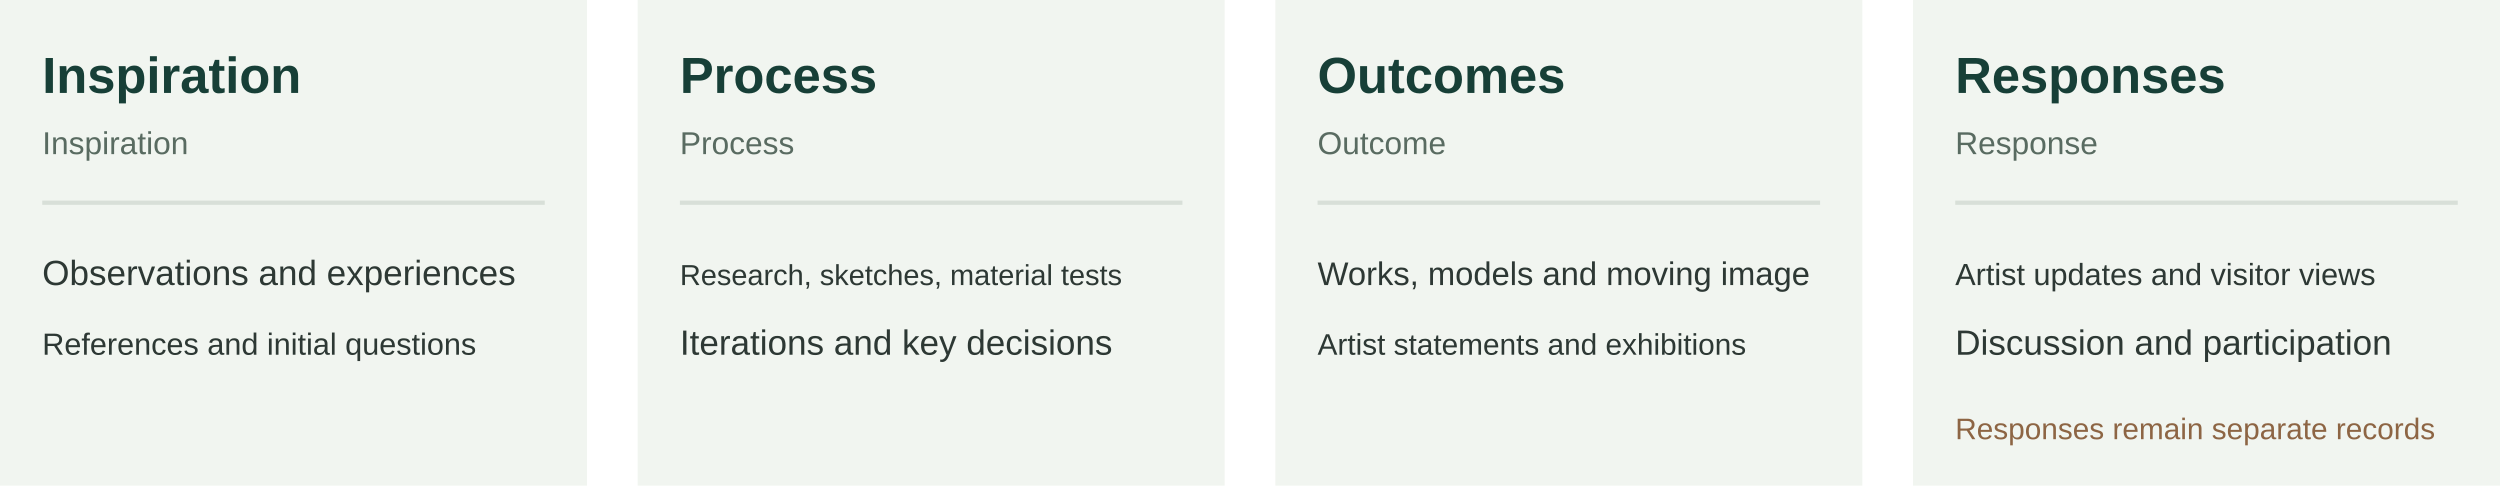
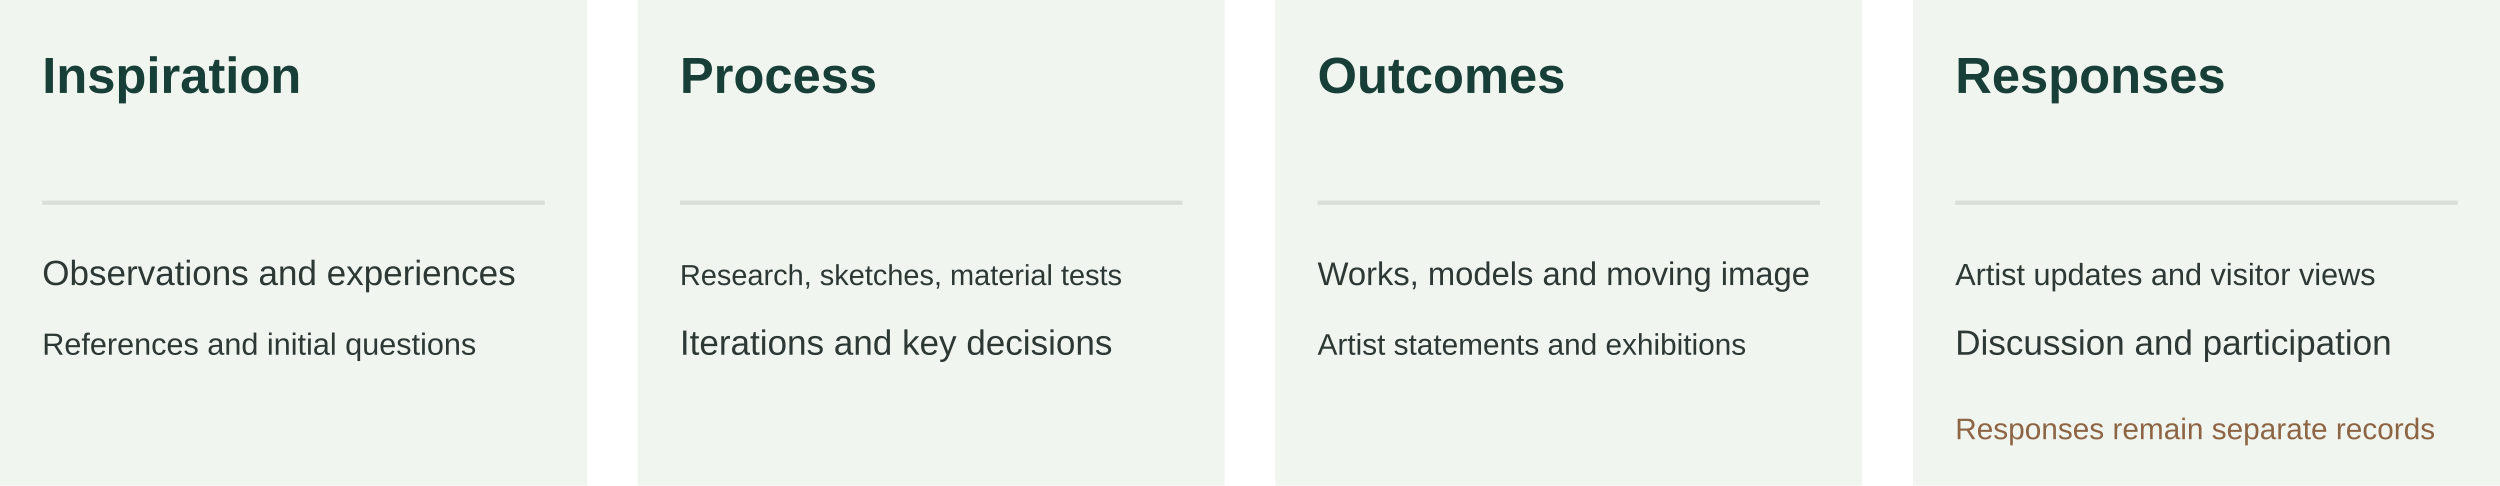
<svg xmlns="http://www.w3.org/2000/svg" viewBox="0 0 1184 230" role="img" aria-labelledby="title desc" font-family="Arial, Helvetica, sans-serif" lang="en">
  <defs>
    <marker id="arrow" viewBox="0 0 10 10" refX="9" refY="5" markerWidth="7" markerHeight="7" orient="auto-start-reverse">
      <path d="M1 1 L9 5 L1 9" fill="none" stroke="#173f37" stroke-width="1.4" />
    </marker>
  </defs>
  <rect x="0" y="0" width="278" height="230" fill="#f1f5f0" stroke="none" stroke-width="1.5" />
  <text x="20" y="44" font-size="24" fill="#173f37" font-weight="600" text-anchor="start">Inspiration</text>
-   <text x="20" y="73" font-size="15" fill="#596b61" font-weight="400" text-anchor="start">Inspiration</text>
  <line x1="20" y1="96" x2="258" y2="96" stroke="#d8dfd8" stroke-width="2" />
  <text x="20" y="135" font-size="16.6" fill="#2d3834" font-weight="400" text-anchor="start" textLength="246" lengthAdjust="spacingAndGlyphs">Observations and experiences</text>
  <text x="20" y="168" font-size="14.5" fill="#2d3834" font-weight="400" text-anchor="start">References and initial questions</text>
  <rect x="302" y="0" width="278" height="230" fill="#f1f5f0" stroke="none" stroke-width="1.5" />
  <text x="322" y="44" font-size="24" fill="#173f37" font-weight="600" text-anchor="start">Process</text>
-   <text x="322" y="73" font-size="15" fill="#596b61" font-weight="400" text-anchor="start">Process</text>
  <line x1="322" y1="96" x2="560" y2="96" stroke="#d8dfd8" stroke-width="2" />
  <text x="322" y="135" font-size="13.7" fill="#2d3834" font-weight="400" text-anchor="start">Research, sketches, material tests</text>
  <text x="322" y="168" font-size="16.6" fill="#2d3834" font-weight="400" text-anchor="start" textLength="246" lengthAdjust="spacingAndGlyphs">Iterations and key decisions</text>
  <rect x="604" y="0" width="278" height="230" fill="#f1f5f0" stroke="none" stroke-width="1.5" />
  <text x="624" y="44" font-size="24" fill="#173f37" font-weight="600" text-anchor="start">Outcomes</text>
-   <text x="624" y="73" font-size="15" fill="#596b61" font-weight="400" text-anchor="start">Outcome</text>
  <line x1="624" y1="96" x2="862" y2="96" stroke="#d8dfd8" stroke-width="2" />
  <text x="624" y="135" font-size="15.5" fill="#2d3834" font-weight="400" text-anchor="start">Works, models and moving image</text>
  <text x="624" y="168" font-size="14.1" fill="#2d3834" font-weight="400" text-anchor="start">Artist statements and exhibitions</text>
  <rect x="906" y="0" width="278" height="230" fill="#f1f5f0" stroke="none" stroke-width="1.5" />
  <text x="926" y="44" font-size="24" fill="#173f37" font-weight="600" text-anchor="start">Responses</text>
-   <text x="926" y="73" font-size="15" fill="#596b61" font-weight="400" text-anchor="start">Response</text>
  <line x1="926" y1="96" x2="1164" y2="96" stroke="#d8dfd8" stroke-width="2" />
  <text x="926" y="135" font-size="14.5" fill="#2d3834" font-weight="400" text-anchor="start">Artist updates and visitor views</text>
  <text x="926" y="168" font-size="16.6" fill="#2d3834" font-weight="400" text-anchor="start" textLength="246" lengthAdjust="spacingAndGlyphs">Discussion and participation</text>
  <text x="926" y="208" font-size="14.1" fill="#8d6544" font-weight="400" text-anchor="start">Responses remain separate records</text>
</svg>
